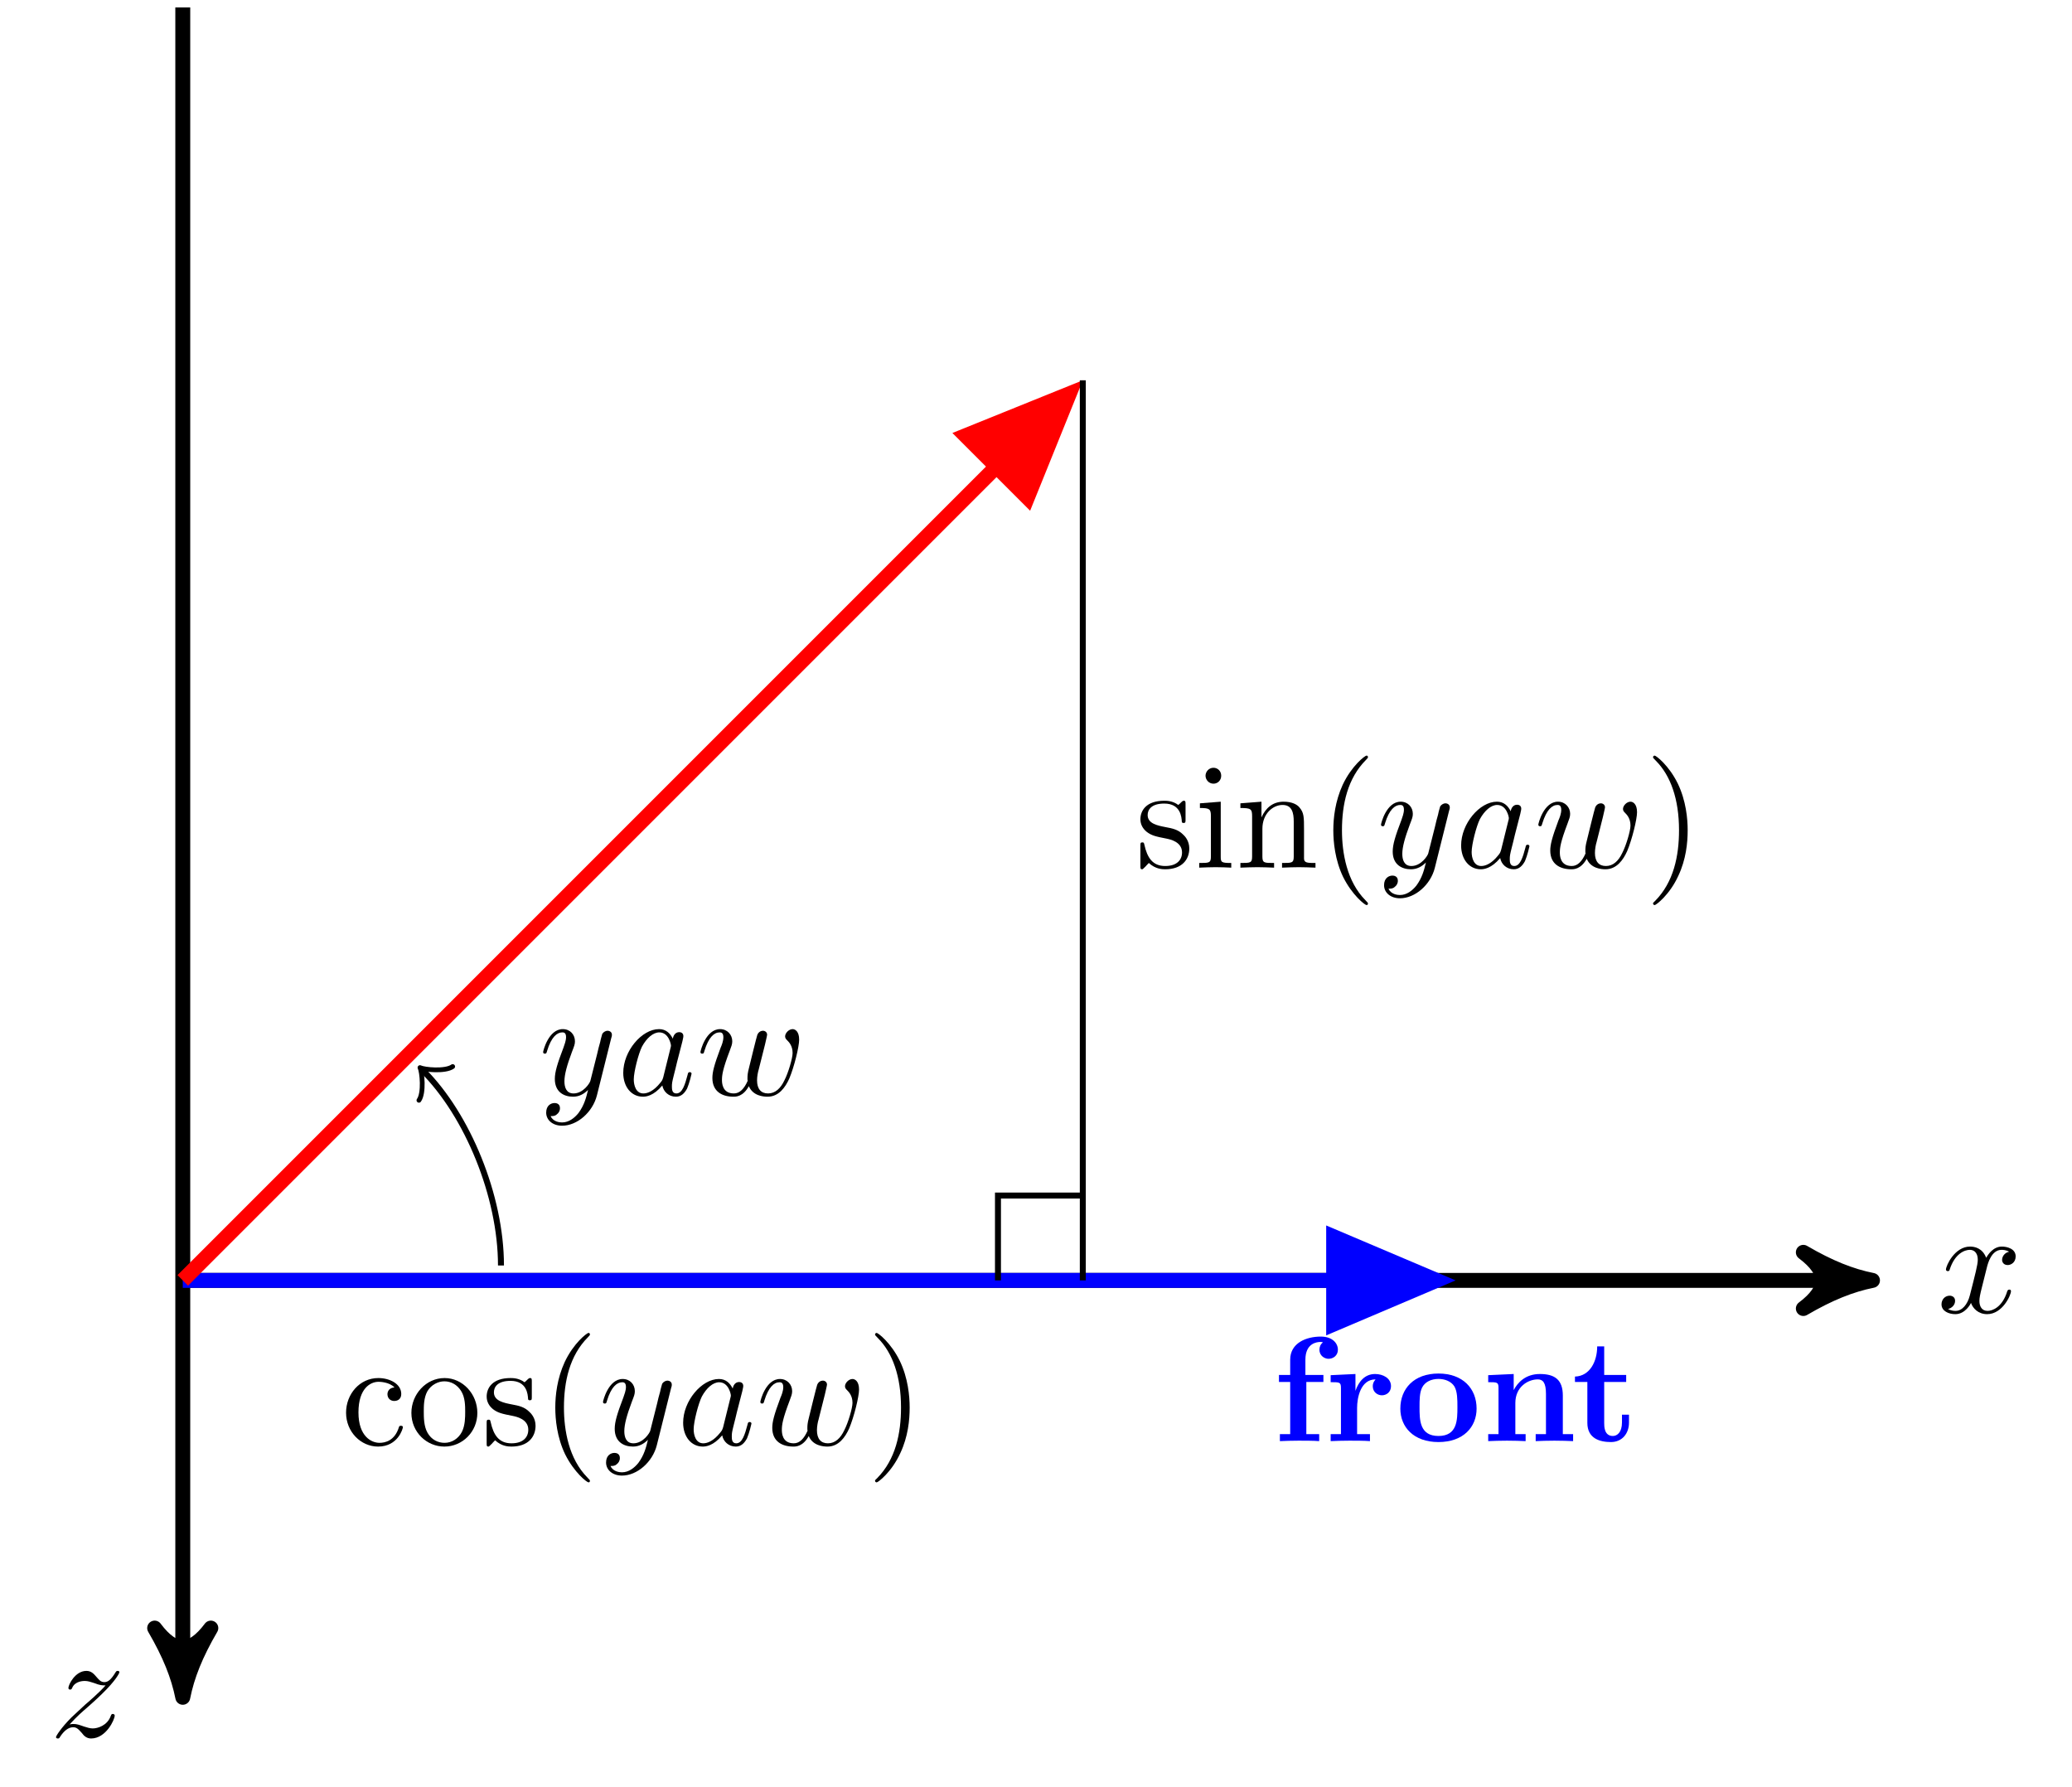
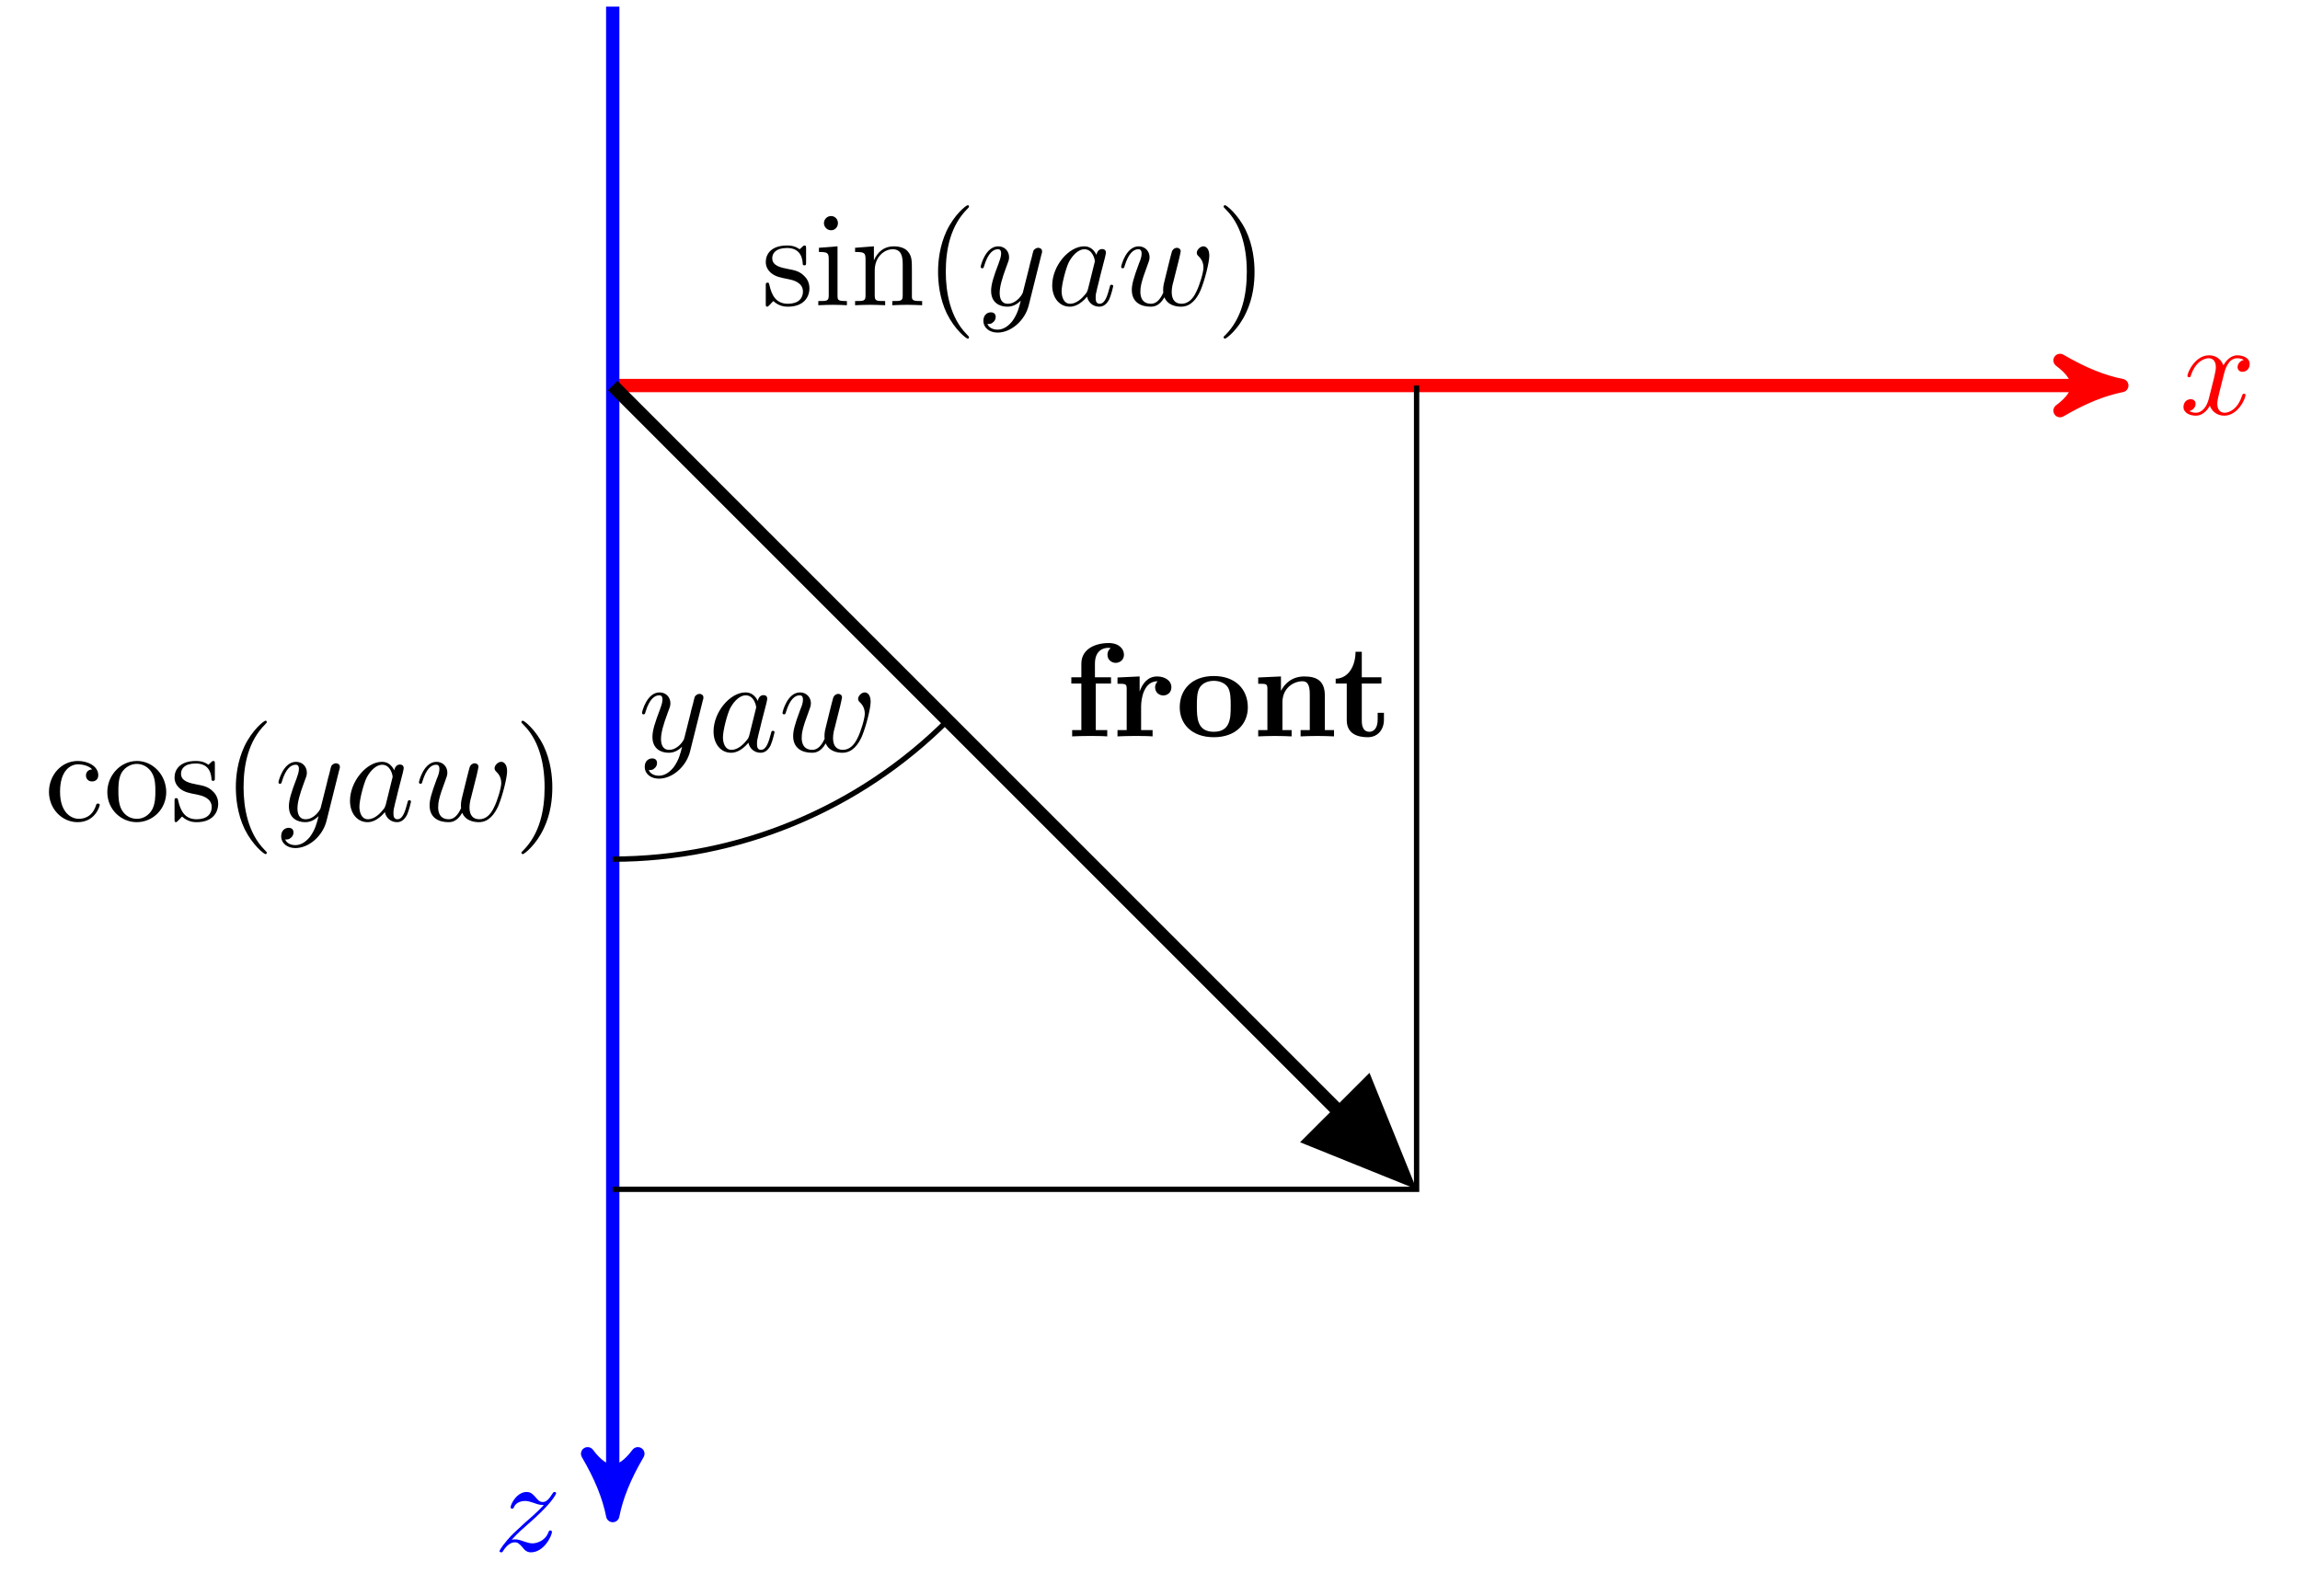
- <svg xmlns="http://www.w3.org/2000/svg" xmlns:xlink="http://www.w3.org/1999/xlink" width="138.426" height="119.348" viewBox="0 0 138.426 119.348">
+ <svg xmlns="http://www.w3.org/2000/svg" xmlns:xlink="http://www.w3.org/1999/xlink" width="172.052pt" height="119.348pt" viewBox="0 0 172.052 119.348">
  <defs>
    <g>
      <g id="glyph-0-0">
        <path d="M 3.328 -3.016 C 3.391 -3.266 3.625 -4.188 4.312 -4.188 C 4.359 -4.188 4.609 -4.188 4.812 -4.062 C 4.531 -4 4.344 -3.766 4.344 -3.516 C 4.344 -3.359 4.453 -3.172 4.719 -3.172 C 4.938 -3.172 5.25 -3.344 5.25 -3.75 C 5.25 -4.266 4.672 -4.406 4.328 -4.406 C 3.75 -4.406 3.406 -3.875 3.281 -3.656 C 3.031 -4.312 2.5 -4.406 2.203 -4.406 C 1.172 -4.406 0.594 -3.125 0.594 -2.875 C 0.594 -2.766 0.703 -2.766 0.719 -2.766 C 0.797 -2.766 0.828 -2.797 0.844 -2.875 C 1.188 -3.938 1.844 -4.188 2.188 -4.188 C 2.375 -4.188 2.719 -4.094 2.719 -3.516 C 2.719 -3.203 2.547 -2.547 2.188 -1.141 C 2.031 -0.531 1.672 -0.109 1.234 -0.109 C 1.172 -0.109 0.953 -0.109 0.734 -0.234 C 0.984 -0.297 1.203 -0.5 1.203 -0.781 C 1.203 -1.047 0.984 -1.125 0.844 -1.125 C 0.531 -1.125 0.297 -0.875 0.297 -0.547 C 0.297 -0.094 0.781 0.109 1.219 0.109 C 1.891 0.109 2.25 -0.594 2.266 -0.641 C 2.391 -0.281 2.75 0.109 3.344 0.109 C 4.375 0.109 4.938 -1.172 4.938 -1.422 C 4.938 -1.531 4.859 -1.531 4.828 -1.531 C 4.734 -1.531 4.719 -1.484 4.688 -1.422 C 4.359 -0.344 3.688 -0.109 3.375 -0.109 C 2.984 -0.109 2.828 -0.422 2.828 -0.766 C 2.828 -0.984 2.875 -1.203 2.984 -1.641 Z M 3.328 -3.016 " />
      </g>
      <g id="glyph-0-1">
        <path d="M 1.328 -0.828 C 1.859 -1.406 2.156 -1.656 2.516 -1.969 C 2.516 -1.969 3.125 -2.5 3.484 -2.859 C 4.438 -3.781 4.656 -4.266 4.656 -4.312 C 4.656 -4.406 4.562 -4.406 4.547 -4.406 C 4.469 -4.406 4.453 -4.391 4.391 -4.297 C 4.094 -3.812 3.891 -3.656 3.656 -3.656 C 3.406 -3.656 3.297 -3.812 3.141 -3.984 C 2.953 -4.203 2.781 -4.406 2.453 -4.406 C 1.703 -4.406 1.25 -3.484 1.25 -3.266 C 1.25 -3.219 1.281 -3.156 1.359 -3.156 C 1.453 -3.156 1.469 -3.203 1.5 -3.266 C 1.688 -3.734 2.266 -3.734 2.344 -3.734 C 2.547 -3.734 2.734 -3.672 2.969 -3.594 C 3.375 -3.438 3.484 -3.438 3.734 -3.438 C 3.375 -3.016 2.547 -2.297 2.359 -2.141 L 1.453 -1.297 C 0.781 -0.625 0.422 -0.062 0.422 0.016 C 0.422 0.109 0.531 0.109 0.547 0.109 C 0.625 0.109 0.641 0.094 0.703 -0.016 C 0.938 -0.375 1.234 -0.641 1.562 -0.641 C 1.781 -0.641 1.891 -0.547 2.141 -0.266 C 2.297 -0.047 2.484 0.109 2.766 0.109 C 3.766 0.109 4.344 -1.156 4.344 -1.422 C 4.344 -1.469 4.297 -1.531 4.219 -1.531 C 4.125 -1.531 4.109 -1.469 4.078 -1.391 C 3.844 -0.75 3.203 -0.562 2.875 -0.562 C 2.688 -0.562 2.5 -0.625 2.297 -0.688 C 1.953 -0.812 1.797 -0.859 1.594 -0.859 C 1.578 -0.859 1.422 -0.859 1.328 -0.828 Z M 1.328 -0.828 " />
      </g>
      <g id="glyph-0-2">
        <path d="M 4.844 -3.797 C 4.891 -3.938 4.891 -3.953 4.891 -4.031 C 4.891 -4.203 4.75 -4.297 4.594 -4.297 C 4.5 -4.297 4.344 -4.234 4.25 -4.094 C 4.234 -4.031 4.141 -3.734 4.109 -3.547 C 4.031 -3.297 3.969 -3.016 3.906 -2.75 L 3.453 -0.953 C 3.422 -0.812 2.984 -0.109 2.328 -0.109 C 1.828 -0.109 1.719 -0.547 1.719 -0.922 C 1.719 -1.375 1.891 -2 2.219 -2.875 C 2.375 -3.281 2.422 -3.391 2.422 -3.594 C 2.422 -4.031 2.109 -4.406 1.609 -4.406 C 0.656 -4.406 0.297 -2.953 0.297 -2.875 C 0.297 -2.766 0.391 -2.766 0.406 -2.766 C 0.516 -2.766 0.516 -2.797 0.562 -2.953 C 0.844 -3.891 1.234 -4.188 1.578 -4.188 C 1.656 -4.188 1.828 -4.188 1.828 -3.875 C 1.828 -3.625 1.719 -3.359 1.656 -3.172 C 1.25 -2.109 1.078 -1.547 1.078 -1.078 C 1.078 -0.188 1.703 0.109 2.297 0.109 C 2.688 0.109 3.016 -0.062 3.297 -0.344 C 3.172 0.172 3.047 0.672 2.656 1.203 C 2.391 1.531 2.016 1.828 1.562 1.828 C 1.422 1.828 0.969 1.797 0.797 1.406 C 0.953 1.406 1.094 1.406 1.219 1.281 C 1.328 1.203 1.422 1.062 1.422 0.875 C 1.422 0.562 1.156 0.531 1.062 0.531 C 0.828 0.531 0.5 0.688 0.5 1.172 C 0.5 1.672 0.938 2.047 1.562 2.047 C 2.578 2.047 3.609 1.141 3.891 0.016 Z M 4.844 -3.797 " />
      </g>
      <g id="glyph-0-3">
        <path d="M 3.719 -3.766 C 3.531 -4.141 3.25 -4.406 2.797 -4.406 C 1.641 -4.406 0.406 -2.938 0.406 -1.484 C 0.406 -0.547 0.953 0.109 1.719 0.109 C 1.922 0.109 2.422 0.062 3.016 -0.641 C 3.094 -0.219 3.453 0.109 3.922 0.109 C 4.281 0.109 4.5 -0.125 4.672 -0.438 C 4.828 -0.797 4.969 -1.406 4.969 -1.422 C 4.969 -1.531 4.875 -1.531 4.844 -1.531 C 4.75 -1.531 4.734 -1.484 4.703 -1.344 C 4.531 -0.703 4.359 -0.109 3.953 -0.109 C 3.672 -0.109 3.656 -0.375 3.656 -0.562 C 3.656 -0.781 3.672 -0.875 3.781 -1.312 C 3.891 -1.719 3.906 -1.828 4 -2.203 L 4.359 -3.594 C 4.422 -3.875 4.422 -3.891 4.422 -3.938 C 4.422 -4.109 4.312 -4.203 4.141 -4.203 C 3.891 -4.203 3.75 -3.984 3.719 -3.766 Z M 3.078 -1.188 C 3.016 -1 3.016 -0.984 2.875 -0.812 C 2.438 -0.266 2.031 -0.109 1.75 -0.109 C 1.25 -0.109 1.109 -0.656 1.109 -1.047 C 1.109 -1.547 1.422 -2.766 1.656 -3.234 C 1.969 -3.812 2.406 -4.188 2.812 -4.188 C 3.453 -4.188 3.594 -3.375 3.594 -3.312 C 3.594 -3.25 3.578 -3.188 3.562 -3.141 Z M 3.078 -1.188 " />
      </g>
      <g id="glyph-0-4">
        <path d="M 4.609 -3.375 C 4.656 -3.594 4.75 -3.969 4.75 -4.031 C 4.75 -4.203 4.609 -4.297 4.469 -4.297 C 4.344 -4.297 4.172 -4.219 4.094 -4.016 C 4.062 -3.953 3.594 -2.047 3.531 -1.781 C 3.453 -1.484 3.438 -1.312 3.438 -1.125 C 3.438 -1.016 3.438 -1 3.453 -0.953 C 3.219 -0.422 2.922 -0.109 2.531 -0.109 C 1.734 -0.109 1.734 -0.844 1.734 -1.016 C 1.734 -1.328 1.781 -1.719 2.25 -2.953 C 2.359 -3.25 2.422 -3.391 2.422 -3.594 C 2.422 -4.031 2.094 -4.406 1.609 -4.406 C 0.656 -4.406 0.297 -2.953 0.297 -2.875 C 0.297 -2.766 0.391 -2.766 0.406 -2.766 C 0.516 -2.766 0.516 -2.797 0.562 -2.953 C 0.844 -3.875 1.219 -4.188 1.578 -4.188 C 1.672 -4.188 1.828 -4.172 1.828 -3.859 C 1.828 -3.609 1.719 -3.328 1.641 -3.156 C 1.203 -1.984 1.094 -1.531 1.094 -1.141 C 1.094 -0.234 1.75 0.109 2.5 0.109 C 2.672 0.109 3.141 0.109 3.531 -0.594 C 3.797 0.047 4.484 0.109 4.781 0.109 C 5.531 0.109 5.969 -0.516 6.234 -1.109 C 6.562 -1.891 6.891 -3.234 6.891 -3.703 C 6.891 -4.25 6.625 -4.406 6.453 -4.406 C 6.203 -4.406 5.953 -4.141 5.953 -3.922 C 5.953 -3.797 6.016 -3.734 6.094 -3.656 C 6.203 -3.547 6.453 -3.297 6.453 -2.812 C 6.453 -2.469 6.172 -1.5 5.906 -0.984 C 5.656 -0.453 5.297 -0.109 4.812 -0.109 C 4.344 -0.109 4.078 -0.406 4.078 -0.984 C 4.078 -1.25 4.141 -1.562 4.188 -1.703 Z M 4.609 -3.375 " />
      </g>
      <g id="glyph-1-0">
        <path d="M 1.172 -4.422 L 0.422 -4.422 L 0.422 -3.953 L 1.172 -3.953 L 1.172 -0.469 L 0.484 -0.469 L 0.484 0 C 0.828 -0.016 1.281 -0.031 1.734 -0.031 C 2.109 -0.031 2.75 -0.031 3.109 0 L 3.109 -0.469 L 2.25 -0.469 L 2.25 -3.953 L 3.391 -3.953 L 3.391 -4.422 L 2.188 -4.422 L 2.188 -5.438 C 2.188 -6.531 2.938 -6.625 3.188 -6.625 C 3.234 -6.625 3.297 -6.625 3.359 -6.594 C 3.203 -6.484 3.125 -6.297 3.125 -6.109 C 3.125 -5.688 3.484 -5.5 3.734 -5.5 C 4.031 -5.5 4.359 -5.703 4.359 -6.109 C 4.359 -6.531 4 -6.984 3.219 -6.984 C 2.25 -6.984 1.172 -6.562 1.172 -5.438 Z M 1.172 -4.422 " />
      </g>
      <g id="glyph-1-1">
        <path d="M 2.031 -3.359 L 2.031 -4.484 L 0.375 -4.406 L 0.375 -3.938 C 0.984 -3.938 1.062 -3.938 1.062 -3.547 L 1.062 -0.469 L 0.375 -0.469 L 0.375 0 C 0.719 -0.016 1.172 -0.031 1.625 -0.031 C 2 -0.031 2.641 -0.031 3 0 L 3 -0.469 L 2.141 -0.469 L 2.141 -2.219 C 2.141 -2.906 2.375 -4.125 3.375 -4.125 C 3.375 -4.109 3.188 -3.953 3.188 -3.672 C 3.188 -3.266 3.516 -3.062 3.797 -3.062 C 4.094 -3.062 4.406 -3.266 4.406 -3.672 C 4.406 -4.203 3.875 -4.484 3.344 -4.484 C 2.656 -4.484 2.25 -3.984 2.031 -3.359 Z M 2.031 -3.359 " />
      </g>
      <g id="glyph-1-2">
        <path d="M 5.406 -2.172 C 5.406 -3.516 4.484 -4.516 2.859 -4.516 C 1.219 -4.516 0.312 -3.5 0.312 -2.172 C 0.312 -0.938 1.203 0.062 2.859 0.062 C 4.531 0.062 5.406 -0.953 5.406 -2.172 Z M 2.859 -0.344 C 1.594 -0.344 1.594 -1.422 1.594 -2.281 C 1.594 -2.734 1.594 -3.234 1.766 -3.578 C 1.953 -3.953 2.375 -4.156 2.859 -4.156 C 3.281 -4.156 3.703 -4 3.922 -3.656 C 4.125 -3.312 4.125 -2.766 4.125 -2.281 C 4.125 -1.422 4.125 -0.344 2.859 -0.344 Z M 2.859 -0.344 " />
      </g>
      <g id="glyph-1-3">
        <path d="M 1.141 -3.547 L 1.141 -0.469 L 0.453 -0.469 L 0.453 0 C 0.734 -0.016 1.328 -0.031 1.703 -0.031 C 2.094 -0.031 2.688 -0.016 2.953 0 L 2.953 -0.469 L 2.266 -0.469 L 2.266 -2.547 C 2.266 -3.641 3.125 -4.125 3.766 -4.125 C 4.094 -4.125 4.312 -3.922 4.312 -3.156 L 4.312 -0.469 L 3.625 -0.469 L 3.625 0 C 3.891 -0.016 4.5 -0.031 4.875 -0.031 C 5.266 -0.031 5.859 -0.016 6.125 0 L 6.125 -0.469 L 5.438 -0.469 L 5.438 -3.047 C 5.438 -4.094 4.906 -4.484 3.906 -4.484 C 2.953 -4.484 2.422 -3.922 2.156 -3.406 L 2.156 -4.484 L 0.453 -4.406 L 0.453 -3.938 C 1.062 -3.938 1.141 -3.938 1.141 -3.547 Z M 1.141 -3.547 " />
      </g>
      <g id="glyph-1-4">
        <path d="M 1.031 -3.953 L 1.031 -1.219 C 1.031 -0.156 1.891 0.062 2.609 0.062 C 3.359 0.062 3.812 -0.516 3.812 -1.234 L 3.812 -1.766 L 3.344 -1.766 L 3.344 -1.25 C 3.344 -0.578 3.016 -0.344 2.734 -0.344 C 2.156 -0.344 2.156 -0.984 2.156 -1.203 L 2.156 -3.953 L 3.625 -3.953 L 3.625 -4.422 L 2.156 -4.422 L 2.156 -6.328 L 1.688 -6.328 C 1.688 -5.328 1.203 -4.344 0.203 -4.312 L 0.203 -3.953 Z M 1.031 -3.953 " />
      </g>
      <g id="glyph-2-0">
-         <path d="M 1.172 -2.172 C 1.172 -3.797 1.984 -4.219 2.516 -4.219 C 2.609 -4.219 3.234 -4.203 3.578 -3.844 C 3.172 -3.812 3.109 -3.516 3.109 -3.391 C 3.109 -3.125 3.297 -2.938 3.562 -2.938 C 3.828 -2.938 4.031 -3.094 4.031 -3.406 C 4.031 -4.078 3.266 -4.469 2.5 -4.469 C 1.25 -4.469 0.344 -3.391 0.344 -2.156 C 0.344 -0.875 1.328 0.109 2.484 0.109 C 3.812 0.109 4.141 -1.094 4.141 -1.188 C 4.141 -1.281 4.031 -1.281 4 -1.281 C 3.922 -1.281 3.891 -1.25 3.875 -1.188 C 3.594 -0.266 2.938 -0.141 2.578 -0.141 C 2.047 -0.141 1.172 -0.562 1.172 -2.172 Z M 1.172 -2.172 " />
+         <path d="M 2.078 -1.938 C 2.297 -1.891 3.109 -1.734 3.109 -1.016 C 3.109 -0.516 2.766 -0.109 1.984 -0.109 C 1.141 -0.109 0.781 -0.672 0.594 -1.531 C 0.562 -1.656 0.562 -1.688 0.453 -1.688 C 0.328 -1.688 0.328 -1.625 0.328 -1.453 L 0.328 -0.125 C 0.328 0.047 0.328 0.109 0.438 0.109 C 0.484 0.109 0.5 0.094 0.688 -0.094 C 0.703 -0.109 0.703 -0.125 0.891 -0.312 C 1.328 0.094 1.781 0.109 1.984 0.109 C 3.125 0.109 3.594 -0.562 3.594 -1.281 C 3.594 -1.797 3.297 -2.109 3.172 -2.219 C 2.844 -2.547 2.453 -2.625 2.031 -2.703 C 1.469 -2.812 0.812 -2.938 0.812 -3.516 C 0.812 -3.875 1.062 -4.281 1.922 -4.281 C 3.016 -4.281 3.078 -3.375 3.094 -3.078 C 3.094 -2.984 3.188 -2.984 3.203 -2.984 C 3.344 -2.984 3.344 -3.031 3.344 -3.219 L 3.344 -4.234 C 3.344 -4.391 3.344 -4.469 3.234 -4.469 C 3.188 -4.469 3.156 -4.469 3.031 -4.344 C 3 -4.312 2.906 -4.219 2.859 -4.188 C 2.484 -4.469 2.078 -4.469 1.922 -4.469 C 0.703 -4.469 0.328 -3.797 0.328 -3.234 C 0.328 -2.891 0.484 -2.609 0.75 -2.391 C 1.078 -2.141 1.359 -2.078 2.078 -1.938 Z M 2.078 -1.938 " />
      </g>
      <g id="glyph-2-1">
-         <path d="M 4.688 -2.141 C 4.688 -3.406 3.703 -4.469 2.5 -4.469 C 1.25 -4.469 0.281 -3.375 0.281 -2.141 C 0.281 -0.844 1.312 0.109 2.484 0.109 C 3.688 0.109 4.688 -0.875 4.688 -2.141 Z M 2.5 -0.141 C 2.062 -0.141 1.625 -0.344 1.359 -0.812 C 1.109 -1.25 1.109 -1.859 1.109 -2.219 C 1.109 -2.609 1.109 -3.141 1.344 -3.578 C 1.609 -4.031 2.078 -4.25 2.484 -4.25 C 2.922 -4.25 3.344 -4.031 3.609 -3.594 C 3.875 -3.172 3.875 -2.594 3.875 -2.219 C 3.875 -1.859 3.875 -1.312 3.656 -0.875 C 3.422 -0.422 2.984 -0.141 2.5 -0.141 Z M 2.5 -0.141 " />
+         <path d="M 1.766 -4.406 L 0.375 -4.297 L 0.375 -3.984 C 1.016 -3.984 1.109 -3.922 1.109 -3.438 L 1.109 -0.75 C 1.109 -0.312 1 -0.312 0.328 -0.312 L 0.328 0 C 0.641 -0.016 1.188 -0.031 1.422 -0.031 C 1.781 -0.031 2.125 -0.016 2.469 0 L 2.469 -0.312 C 1.797 -0.312 1.766 -0.359 1.766 -0.75 Z M 1.797 -6.141 C 1.797 -6.453 1.562 -6.672 1.281 -6.672 C 0.969 -6.672 0.75 -6.406 0.75 -6.141 C 0.75 -5.875 0.969 -5.609 1.281 -5.609 C 1.562 -5.609 1.797 -5.828 1.797 -6.141 Z M 1.797 -6.141 " />
      </g>
      <g id="glyph-2-2">
-         <path d="M 2.078 -1.938 C 2.297 -1.891 3.109 -1.734 3.109 -1.016 C 3.109 -0.516 2.766 -0.109 1.984 -0.109 C 1.141 -0.109 0.781 -0.672 0.594 -1.531 C 0.562 -1.656 0.562 -1.688 0.453 -1.688 C 0.328 -1.688 0.328 -1.625 0.328 -1.453 L 0.328 -0.125 C 0.328 0.047 0.328 0.109 0.438 0.109 C 0.484 0.109 0.5 0.094 0.688 -0.094 C 0.703 -0.109 0.703 -0.125 0.891 -0.312 C 1.328 0.094 1.781 0.109 1.984 0.109 C 3.125 0.109 3.594 -0.562 3.594 -1.281 C 3.594 -1.797 3.297 -2.109 3.172 -2.219 C 2.844 -2.547 2.453 -2.625 2.031 -2.703 C 1.469 -2.812 0.812 -2.938 0.812 -3.516 C 0.812 -3.875 1.062 -4.281 1.922 -4.281 C 3.016 -4.281 3.078 -3.375 3.094 -3.078 C 3.094 -2.984 3.188 -2.984 3.203 -2.984 C 3.344 -2.984 3.344 -3.031 3.344 -3.219 L 3.344 -4.234 C 3.344 -4.391 3.344 -4.469 3.234 -4.469 C 3.188 -4.469 3.156 -4.469 3.031 -4.344 C 3 -4.312 2.906 -4.219 2.859 -4.188 C 2.484 -4.469 2.078 -4.469 1.922 -4.469 C 0.703 -4.469 0.328 -3.797 0.328 -3.234 C 0.328 -2.891 0.484 -2.609 0.75 -2.391 C 1.078 -2.141 1.359 -2.078 2.078 -1.938 Z M 2.078 -1.938 " />
+         <path d="M 1.094 -3.422 L 1.094 -0.75 C 1.094 -0.312 0.984 -0.312 0.312 -0.312 L 0.312 0 C 0.672 -0.016 1.172 -0.031 1.453 -0.031 C 1.703 -0.031 2.219 -0.016 2.562 0 L 2.562 -0.312 C 1.891 -0.312 1.781 -0.312 1.781 -0.75 L 1.781 -2.594 C 1.781 -3.625 2.5 -4.188 3.125 -4.188 C 3.766 -4.188 3.875 -3.656 3.875 -3.078 L 3.875 -0.75 C 3.875 -0.312 3.766 -0.312 3.094 -0.312 L 3.094 0 C 3.438 -0.016 3.953 -0.031 4.219 -0.031 C 4.469 -0.031 5 -0.016 5.328 0 L 5.328 -0.312 C 4.812 -0.312 4.562 -0.312 4.562 -0.609 L 4.562 -2.516 C 4.562 -3.375 4.562 -3.672 4.25 -4.031 C 4.109 -4.203 3.781 -4.406 3.203 -4.406 C 2.469 -4.406 2 -3.984 1.719 -3.359 L 1.719 -4.406 L 0.312 -4.297 L 0.312 -3.984 C 1.016 -3.984 1.094 -3.922 1.094 -3.422 Z M 1.094 -3.422 " />
      </g>
      <g id="glyph-2-3">
        <path d="M 3.297 2.391 C 3.297 2.359 3.297 2.344 3.125 2.172 C 1.891 0.922 1.562 -0.969 1.562 -2.5 C 1.562 -4.234 1.938 -5.969 3.172 -7.203 C 3.297 -7.328 3.297 -7.344 3.297 -7.375 C 3.297 -7.453 3.266 -7.484 3.203 -7.484 C 3.094 -7.484 2.203 -6.797 1.609 -5.531 C 1.109 -4.438 0.984 -3.328 0.984 -2.5 C 0.984 -1.719 1.094 -0.516 1.641 0.625 C 2.25 1.844 3.094 2.5 3.203 2.5 C 3.266 2.5 3.297 2.469 3.297 2.391 Z M 3.297 2.391 " />
      </g>
      <g id="glyph-2-4">
        <path d="M 2.875 -2.5 C 2.875 -3.266 2.766 -4.469 2.219 -5.609 C 1.625 -6.828 0.766 -7.484 0.672 -7.484 C 0.609 -7.484 0.562 -7.438 0.562 -7.375 C 0.562 -7.344 0.562 -7.328 0.75 -7.141 C 1.734 -6.156 2.297 -4.578 2.297 -2.5 C 2.297 -0.781 1.938 0.969 0.703 2.219 C 0.562 2.344 0.562 2.359 0.562 2.391 C 0.562 2.453 0.609 2.5 0.672 2.5 C 0.766 2.5 1.672 1.812 2.25 0.547 C 2.766 -0.547 2.875 -1.656 2.875 -2.5 Z M 2.875 -2.5 " />
      </g>
      <g id="glyph-2-5">
-         <path d="M 1.766 -4.406 L 0.375 -4.297 L 0.375 -3.984 C 1.016 -3.984 1.109 -3.922 1.109 -3.438 L 1.109 -0.75 C 1.109 -0.312 1 -0.312 0.328 -0.312 L 0.328 0 C 0.641 -0.016 1.188 -0.031 1.422 -0.031 C 1.781 -0.031 2.125 -0.016 2.469 0 L 2.469 -0.312 C 1.797 -0.312 1.766 -0.359 1.766 -0.75 Z M 1.797 -6.141 C 1.797 -6.453 1.562 -6.672 1.281 -6.672 C 0.969 -6.672 0.75 -6.406 0.75 -6.141 C 0.75 -5.875 0.969 -5.609 1.281 -5.609 C 1.562 -5.609 1.797 -5.828 1.797 -6.141 Z M 1.797 -6.141 " />
+         <path d="M 1.172 -2.172 C 1.172 -3.797 1.984 -4.219 2.516 -4.219 C 2.609 -4.219 3.234 -4.203 3.578 -3.844 C 3.172 -3.812 3.109 -3.516 3.109 -3.391 C 3.109 -3.125 3.297 -2.938 3.562 -2.938 C 3.828 -2.938 4.031 -3.094 4.031 -3.406 C 4.031 -4.078 3.266 -4.469 2.5 -4.469 C 1.25 -4.469 0.344 -3.391 0.344 -2.156 C 0.344 -0.875 1.328 0.109 2.484 0.109 C 3.812 0.109 4.141 -1.094 4.141 -1.188 C 4.141 -1.281 4.031 -1.281 4 -1.281 C 3.922 -1.281 3.891 -1.25 3.875 -1.188 C 3.594 -0.266 2.938 -0.141 2.578 -0.141 C 2.047 -0.141 1.172 -0.562 1.172 -2.172 Z M 1.172 -2.172 " />
      </g>
      <g id="glyph-2-6">
-         <path d="M 1.094 -3.422 L 1.094 -0.75 C 1.094 -0.312 0.984 -0.312 0.312 -0.312 L 0.312 0 C 0.672 -0.016 1.172 -0.031 1.453 -0.031 C 1.703 -0.031 2.219 -0.016 2.562 0 L 2.562 -0.312 C 1.891 -0.312 1.781 -0.312 1.781 -0.75 L 1.781 -2.594 C 1.781 -3.625 2.5 -4.188 3.125 -4.188 C 3.766 -4.188 3.875 -3.656 3.875 -3.078 L 3.875 -0.75 C 3.875 -0.312 3.766 -0.312 3.094 -0.312 L 3.094 0 C 3.438 -0.016 3.953 -0.031 4.219 -0.031 C 4.469 -0.031 5 -0.016 5.328 0 L 5.328 -0.312 C 4.812 -0.312 4.562 -0.312 4.562 -0.609 L 4.562 -2.516 C 4.562 -3.375 4.562 -3.672 4.25 -4.031 C 4.109 -4.203 3.781 -4.406 3.203 -4.406 C 2.469 -4.406 2 -3.984 1.719 -3.359 L 1.719 -4.406 L 0.312 -4.297 L 0.312 -3.984 C 1.016 -3.984 1.094 -3.922 1.094 -3.422 Z M 1.094 -3.422 " />
+         <path d="M 4.688 -2.141 C 4.688 -3.406 3.703 -4.469 2.5 -4.469 C 1.25 -4.469 0.281 -3.375 0.281 -2.141 C 0.281 -0.844 1.312 0.109 2.484 0.109 C 3.688 0.109 4.688 -0.875 4.688 -2.141 Z M 2.5 -0.141 C 2.062 -0.141 1.625 -0.344 1.359 -0.812 C 1.109 -1.25 1.109 -1.859 1.109 -2.219 C 1.109 -2.609 1.109 -3.141 1.344 -3.578 C 1.609 -4.031 2.078 -4.25 2.484 -4.25 C 2.922 -4.25 3.344 -4.031 3.609 -3.594 C 3.875 -3.172 3.875 -2.594 3.875 -2.219 C 3.875 -1.859 3.875 -1.312 3.656 -0.875 C 3.422 -0.422 2.984 -0.141 2.5 -0.141 Z M 2.5 -0.141 " />
      </g>
    </g>
  </defs>
-   <path fill="none" stroke-width="0.996" stroke-linecap="butt" stroke-linejoin="miter" stroke="rgb(0%, 0%, 0%)" stroke-opacity="1" stroke-miterlimit="10" d="M 0.002 0.002 L 111.732 0.002 " transform="matrix(1, 0, 0, -1, 12.209, 85.537)" />
-   <path fill-rule="nonzero" fill="rgb(0%, 0%, 0%)" fill-opacity="1" stroke-width="0.996" stroke-linecap="butt" stroke-linejoin="round" stroke="rgb(0%, 0%, 0%)" stroke-opacity="1" stroke-miterlimit="10" d="M 1.155 0.002 C -0.29 0.287 -1.735 0.865 -3.466 1.877 C -1.735 0.576 -1.735 -0.576 -3.466 -1.877 C -1.735 -0.865 -0.29 -0.287 1.155 0.002 Z M 1.155 0.002 " transform="matrix(1, 0, 0, -1, 123.9424, 85.537)" />
+   <path fill="none" stroke-width="0.996" stroke-linecap="butt" stroke-linejoin="miter" stroke="rgb(100%, 0%, 0%)" stroke-opacity="1" stroke-miterlimit="10" d="M 0.001 0 L 111.735 0 " transform="matrix(1, 0, 0, -1, 45.835, 28.844)" />
+   <path fill-rule="nonzero" fill="rgb(100%, 0%, 0%)" fill-opacity="1" stroke-width="0.996" stroke-linecap="butt" stroke-linejoin="round" stroke="rgb(100%, 0%, 0%)" stroke-opacity="1" stroke-miterlimit="10" d="M 1.154 0 C -0.287 0.289 -1.732 0.867 -3.467 1.879 C -1.732 0.578 -1.732 -0.578 -3.467 -1.879 C -1.732 -0.867 -0.287 -0.289 1.154 0 Z M 1.154 0 " transform="matrix(1, 0, 0, -1, 157.5684, 28.844)" />
+   <g fill="rgb(100%, 0%, 0%)" fill-opacity="1">
+     <use xlink:href="#glyph-0-0" x="163.038" y="30.989" />
+   </g>
+   <path fill="none" stroke-width="0.996" stroke-linecap="butt" stroke-linejoin="miter" stroke="rgb(0%, 0%, 100%)" stroke-opacity="1" stroke-miterlimit="10" d="M 0.001 28.348 L 0.001 -83.386 " transform="matrix(1, 0, 0, -1, 45.835, 28.844)" />
+   <path fill-rule="nonzero" fill="rgb(0%, 0%, 100%)" fill-opacity="1" stroke-width="0.996" stroke-linecap="butt" stroke-linejoin="round" stroke="rgb(0%, 0%, 100%)" stroke-opacity="1" stroke-miterlimit="10" d="M 1.156 0.001 C -0.289 0.29 -1.735 0.868 -3.469 1.88 C -1.735 0.579 -1.735 -0.577 -3.469 -1.878 C -1.735 -0.866 -0.289 -0.288 1.156 0.001 Z M 1.156 0.001 " transform="matrix(0, 1, 1, 0, 45.835, 112.2306)" />
+   <g fill="rgb(0%, 0%, 100%)" fill-opacity="1">
+     <use xlink:href="#glyph-0-1" x="36.946" y="116.028" />
+   </g>
+   <path fill="none" stroke-width="0.996" stroke-linecap="butt" stroke-linejoin="miter" stroke="rgb(0%, 0%, 0%)" stroke-opacity="1" stroke-miterlimit="10" d="M 0.001 0 L 58.966 -58.968 " transform="matrix(1, 0, 0, -1, 45.835, 28.844)" />
+   <path fill-rule="nonzero" fill="rgb(0%, 0%, 0%)" fill-opacity="1" stroke-width="0.996" stroke-linecap="butt" stroke-linejoin="miter" stroke="rgb(0%, 0%, 0%)" stroke-opacity="1" stroke-miterlimit="10" d="M -6.504 2.918 L 0.373 0.001 L -6.504 -2.922 Z M -6.504 2.918 " transform="matrix(0.7071, 0.7071, 0.7071, -0.7071, 104.8018, 87.81081)" />
  <g fill="rgb(0%, 0%, 0%)" fill-opacity="1">
-     <use xlink:href="#glyph-0-0" x="129.412" y="87.682" />
-   </g>
-   <path fill="none" stroke-width="0.996" stroke-linecap="butt" stroke-linejoin="miter" stroke="rgb(0%, 0%, 0%)" stroke-opacity="1" stroke-miterlimit="10" d="M 0.002 85.041 L 0.002 -26.693 " transform="matrix(1, 0, 0, -1, 12.209, 85.537)" />
-   <path fill-rule="nonzero" fill="rgb(0%, 0%, 0%)" fill-opacity="1" stroke-width="0.996" stroke-linecap="butt" stroke-linejoin="round" stroke="rgb(0%, 0%, 0%)" stroke-opacity="1" stroke-miterlimit="10" d="M 1.157 0.002 C -0.289 0.287 -1.734 0.865 -3.468 1.877 C -1.734 0.576 -1.734 -0.576 -3.468 -1.877 C -1.734 -0.865 -0.289 -0.287 1.157 0.002 Z M 1.157 0.002 " transform="matrix(0, 1, 1, 0, 12.209, 112.23)" />
-   <g fill="rgb(0%, 0%, 0%)" fill-opacity="1">
-     <use xlink:href="#glyph-0-1" x="3.32" y="116.028" />
-   </g>
-   <path fill="none" stroke-width="0.996" stroke-linecap="butt" stroke-linejoin="miter" stroke="rgb(0%, 0%, 100%)" stroke-opacity="1" stroke-miterlimit="10" d="M 0.002 0.002 L 83.393 0.002 " transform="matrix(1, 0, 0, -1, 12.209, 85.537)" />
-   <path fill-rule="nonzero" fill="rgb(0%, 0%, 100%)" fill-opacity="1" stroke-width="0.996" stroke-linecap="butt" stroke-linejoin="miter" stroke="rgb(0%, 0%, 100%)" stroke-opacity="1" stroke-miterlimit="10" d="M -6.503 2.92 L 0.372 0.002 L -6.503 -2.92 Z M -6.503 2.92 " transform="matrix(1, 0, 0, -1, 95.60059, 85.537)" />
-   <g fill="rgb(0%, 0%, 100%)" fill-opacity="1">
-     <use xlink:href="#glyph-1-0" x="85.023" y="96.273" />
-     <use xlink:href="#glyph-1-1" x="88.524" y="96.273" />
-     <use xlink:href="#glyph-1-2" x="93.242" y="96.273" />
-     <use xlink:href="#glyph-1-3" x="98.971" y="96.273" />
-   </g>
-   <g fill="rgb(0%, 0%, 100%)" fill-opacity="1">
-     <use xlink:href="#glyph-1-4" x="105.017" y="96.273" />
-   </g>
-   <path fill="none" stroke-width="0.996" stroke-linecap="butt" stroke-linejoin="miter" stroke="rgb(100%, 0%, 0%)" stroke-opacity="1" stroke-miterlimit="10" d="M 0.002 0.002 L 58.967 58.967 " transform="matrix(1, 0, 0, -1, 12.209, 85.537)" />
-   <path fill-rule="nonzero" fill="rgb(100%, 0%, 0%)" fill-opacity="1" stroke-width="0.996" stroke-linecap="butt" stroke-linejoin="miter" stroke="rgb(100%, 0%, 0%)" stroke-opacity="1" stroke-miterlimit="10" d="M -6.505 2.92 L 0.376 -0 L -6.505 -2.92 Z M -6.505 2.92 " transform="matrix(0.7071, -0.7071, -0.7071, -0.7071, 71.17581, 26.57019)" />
-   <path fill="none" stroke-width="0.399" stroke-linecap="butt" stroke-linejoin="miter" stroke="rgb(0%, 0%, 0%)" stroke-opacity="1" stroke-miterlimit="10" d="M 60.131 60.131 L 60.131 0.002 M 54.463 0.002 L 54.463 5.67 L 60.131 5.67 " transform="matrix(1, 0, 0, -1, 12.209, 85.537)" />
-   <path fill="none" stroke-width="0.399" stroke-linecap="butt" stroke-linejoin="miter" stroke="rgb(0%, 0%, 0%)" stroke-opacity="1" stroke-miterlimit="10" d="M 21.26 0.998 C 21.26 5.639 19.018 11.049 16.061 14.006 " transform="matrix(1, 0, 0, -1, 12.209, 85.537)" />
-   <path fill="none" stroke-width="0.319" stroke-linecap="round" stroke-linejoin="round" stroke="rgb(0%, 0%, 0%)" stroke-opacity="1" stroke-miterlimit="10" d="M -1.194 1.594 C -1.095 0.997 0.002 0.099 0.3 0 C 0.002 -0.099 -1.095 -0.997 -1.194 -1.594 " transform="matrix(-0.7071, -0.7071, -0.7071, 0.7071, 28.27069, 71.53235)" />
-   <g fill="rgb(0%, 0%, 0%)" fill-opacity="1">
-     <use xlink:href="#glyph-0-2" x="35.989" y="73.155" />
+     <use xlink:href="#glyph-1-0" x="79.719" y="55.092" />
+     <use xlink:href="#glyph-1-1" x="83.22" y="55.092" />
+     <use xlink:href="#glyph-1-2" x="87.938" y="55.092" />
+     <use xlink:href="#glyph-1-3" x="93.667" y="55.092" />
  </g>
  <g fill="rgb(0%, 0%, 0%)" fill-opacity="1">
-     <use xlink:href="#glyph-0-3" x="41.232" y="73.155" />
-     <use xlink:href="#glyph-0-4" x="46.499" y="73.155" />
+     <use xlink:href="#glyph-1-4" x="99.713" y="55.092" />
+   </g>
+   <path fill="none" stroke-width="0.399" stroke-linecap="butt" stroke-linejoin="miter" stroke="rgb(0%, 0%, 0%)" stroke-opacity="1" stroke-miterlimit="10" d="M 60.134 0 L 60.134 -60.133 L 0.001 -60.133 " transform="matrix(1, 0, 0, -1, 45.835, 28.844)" />
+   <g fill="rgb(0%, 0%, 0%)" fill-opacity="1">
+     <use xlink:href="#glyph-0-2" x="47.728" y="56.208" />
  </g>
  <g fill="rgb(0%, 0%, 0%)" fill-opacity="1">
-     <use xlink:href="#glyph-2-0" x="22.776" y="96.528" />
-     <use xlink:href="#glyph-2-1" x="27.203" y="96.528" />
-     <use xlink:href="#glyph-2-2" x="32.185" y="96.528" />
-     <use xlink:href="#glyph-2-3" x="36.114" y="96.528" />
+     <use xlink:href="#glyph-0-3" x="52.971" y="56.208" />
+     <use xlink:href="#glyph-0-4" x="58.238" y="56.208" />
  </g>
  <g fill="rgb(0%, 0%, 0%)" fill-opacity="1">
-     <use xlink:href="#glyph-0-2" x="39.99" y="96.528" />
+     <use xlink:href="#glyph-2-0" x="56.956" y="22.835" />
+     <use xlink:href="#glyph-2-1" x="60.885" y="22.835" />
+     <use xlink:href="#glyph-2-2" x="63.653" y="22.835" />
+     <use xlink:href="#glyph-2-3" x="69.188" y="22.835" />
  </g>
  <g fill="rgb(0%, 0%, 0%)" fill-opacity="1">
-     <use xlink:href="#glyph-0-3" x="45.233" y="96.528" />
-     <use xlink:href="#glyph-0-4" x="50.5" y="96.528" />
+     <use xlink:href="#glyph-0-2" x="73.062" y="22.835" />
  </g>
  <g fill="rgb(0%, 0%, 0%)" fill-opacity="1">
-     <use xlink:href="#glyph-2-4" x="57.898" y="96.528" />
+     <use xlink:href="#glyph-0-3" x="78.305" y="22.835" />
+     <use xlink:href="#glyph-0-4" x="83.572" y="22.835" />
  </g>
  <g fill="rgb(0%, 0%, 0%)" fill-opacity="1">
-     <use xlink:href="#glyph-2-2" x="75.86" y="57.962" />
-     <use xlink:href="#glyph-2-5" x="79.789" y="57.962" />
-     <use xlink:href="#glyph-2-6" x="82.557" y="57.962" />
-     <use xlink:href="#glyph-2-3" x="88.092" y="57.962" />
+     <use xlink:href="#glyph-2-4" x="90.971" y="22.835" />
  </g>
  <g fill="rgb(0%, 0%, 0%)" fill-opacity="1">
-     <use xlink:href="#glyph-0-2" x="91.966" y="57.962" />
+     <use xlink:href="#glyph-2-5" x="3.32" y="61.401" />
+     <use xlink:href="#glyph-2-6" x="7.747" y="61.401" />
+     <use xlink:href="#glyph-2-0" x="12.729" y="61.401" />
+     <use xlink:href="#glyph-2-3" x="16.658" y="61.401" />
  </g>
  <g fill="rgb(0%, 0%, 0%)" fill-opacity="1">
-     <use xlink:href="#glyph-0-3" x="97.209" y="57.962" />
-     <use xlink:href="#glyph-0-4" x="102.476" y="57.962" />
+     <use xlink:href="#glyph-0-2" x="20.533" y="61.401" />
  </g>
  <g fill="rgb(0%, 0%, 0%)" fill-opacity="1">
-     <use xlink:href="#glyph-2-4" x="109.875" y="57.962" />
+     <use xlink:href="#glyph-0-3" x="25.776" y="61.401" />
+     <use xlink:href="#glyph-0-4" x="31.043" y="61.401" />
  </g>
+   <g fill="rgb(0%, 0%, 0%)" fill-opacity="1">
+     <use xlink:href="#glyph-2-4" x="38.442" y="61.401" />
+   </g>
+   <path fill="none" stroke-width="0.399" stroke-linecap="butt" stroke-linejoin="miter" stroke="rgb(0%, 0%, 0%)" stroke-opacity="1" stroke-miterlimit="10" d="M 25.056 -25.054 C 18.411 -31.699 9.395 -35.433 0.001 -35.433 " transform="matrix(1, 0, 0, -1, 45.835, 28.844)" />
</svg>
